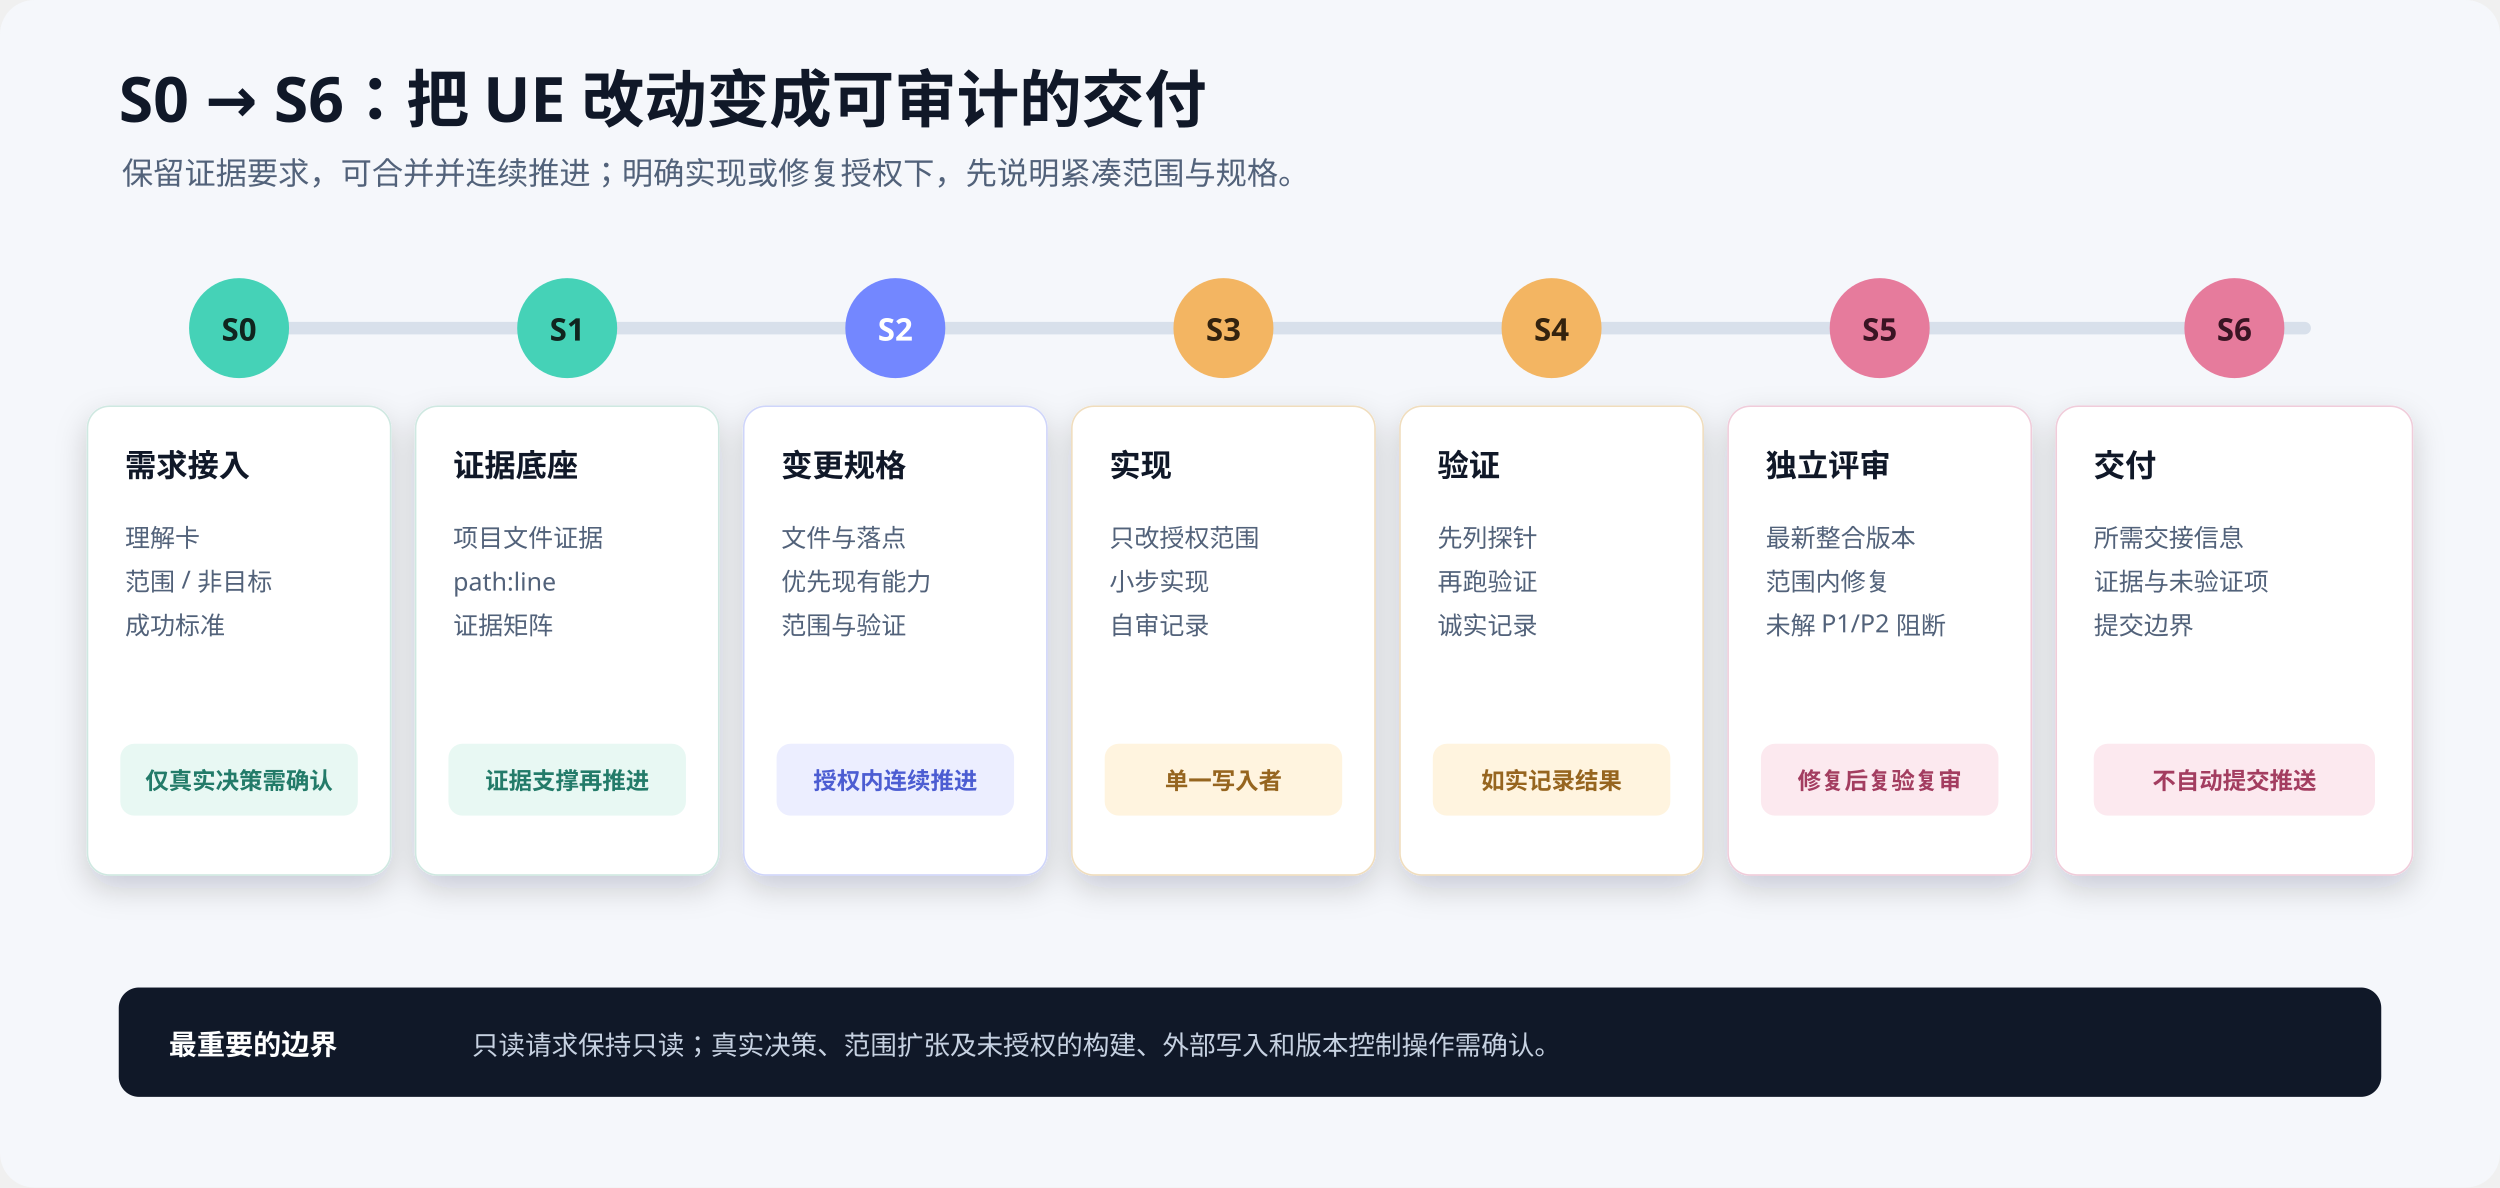
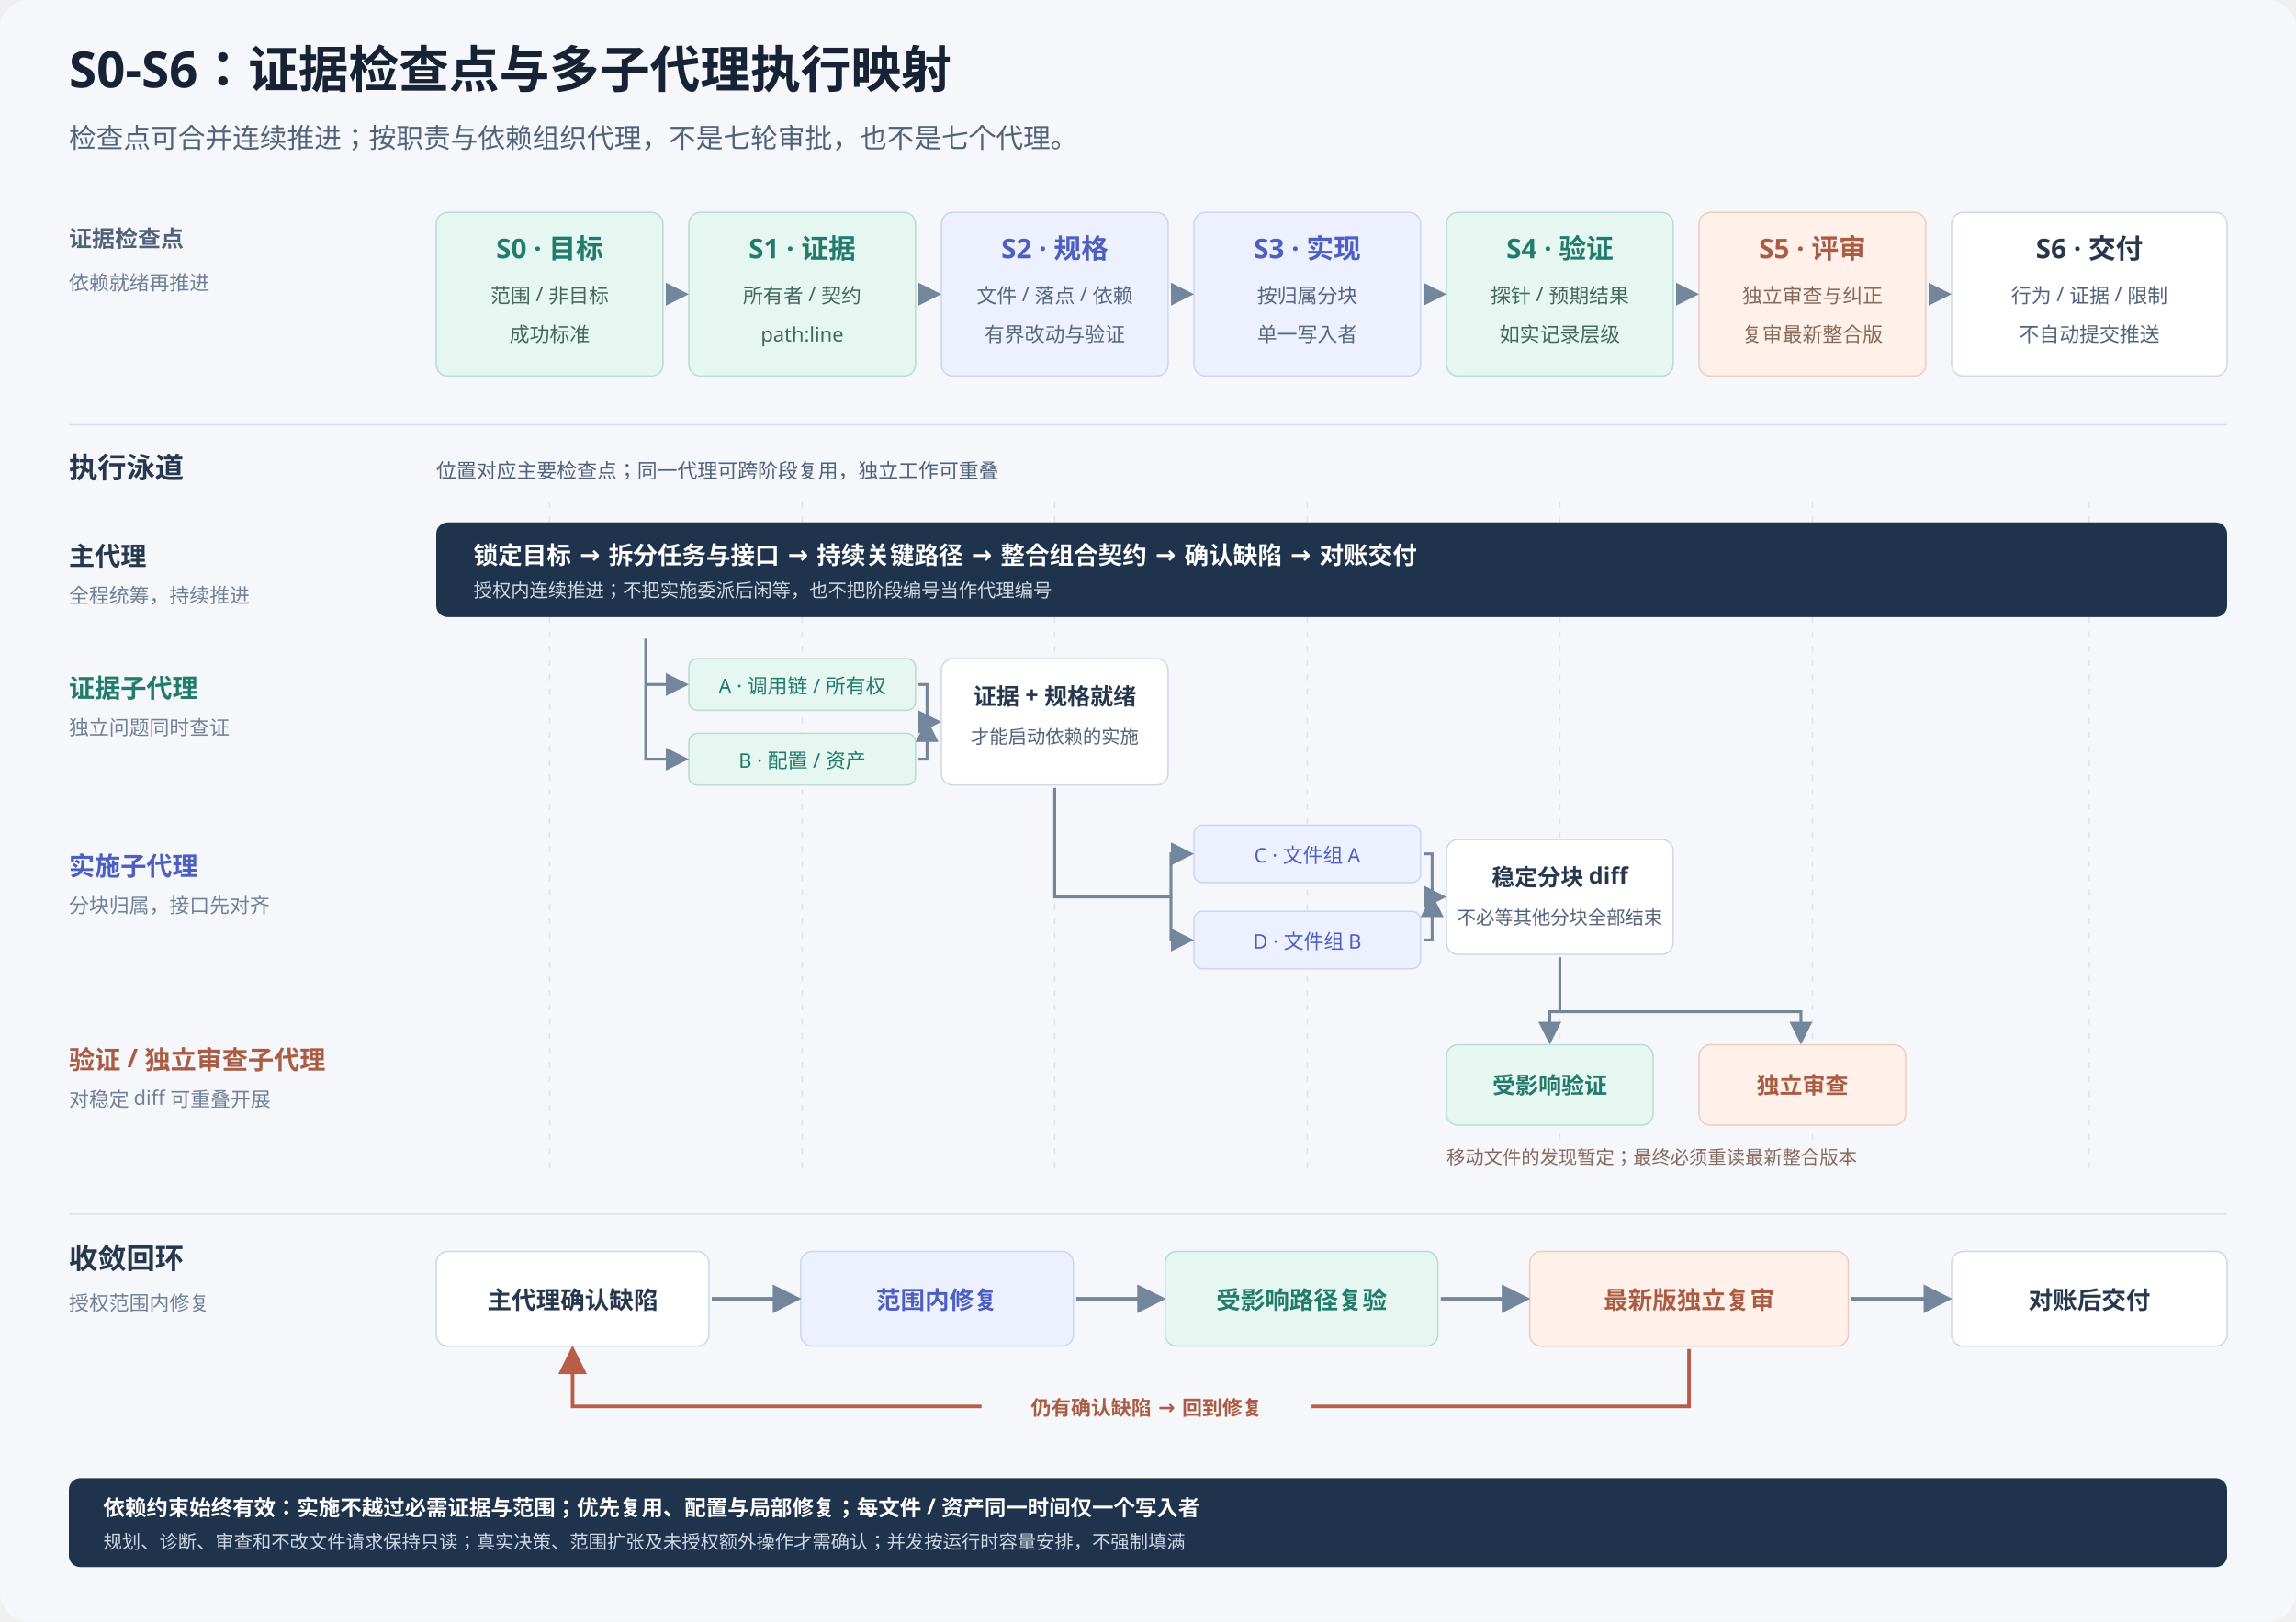
- <svg xmlns="http://www.w3.org/2000/svg" width="1600" height="760" viewBox="0 0 1600 760" role="img" aria-labelledby="title desc">
+ <svg xmlns="http://www.w3.org/2000/svg" width="1600" height="1130" viewBox="0 0 1600 1130" role="img" aria-labelledby="title desc">
  <defs>
-     <linearGradient id="line" x1="0" x2="1">
-       <stop offset="0" stop-color="#45d2b7" />
-       <stop offset=".5" stop-color="#7387ff" />
-       <stop offset="1" stop-color="#e67b9c" />
-     </linearGradient>
-     <filter id="shadow" x="-20%" y="-20%" width="140%" height="140%">
-       <feDropShadow dx="0" dy="8" stdDeviation="10" flood-color="#07111f" flood-opacity=".18" />
-     </filter>
+     <marker id="arrow" markerWidth="8" markerHeight="8" refX="7" refY="4" orient="auto">
+       <path d="M0 0L8 4L0 8z" fill="#74869b" />
+     </marker>
+     <marker id="loop" markerWidth="8" markerHeight="8" refX="7" refY="4" orient="auto">
+       <path d="M0 0L8 4L0 8z" fill="#ba5d48" />
+     </marker>
  </defs>
-   <rect width="1600" height="760" rx="22" fill="#f5f7fb" />
-   <text x="76" y="78" fill="#101828" font-family="Segoe UI, Microsoft YaHei, sans-serif" font-size="40" font-weight="700">S0 → S6：把 UE 改动变成可审计的交付</text>
-   <text x="78" y="118" fill="#52627a" font-family="Segoe UI, Microsoft YaHei, sans-serif" font-size="20">保留证据要求，可合并并连续推进；明确实现或修复授权下，先说明紧凑范围与规格。</text>
-   <line x1="126" y1="210" x2="1475" y2="210" stroke="#d8e0eb" stroke-width="8" stroke-linecap="round" />
-   <line x1="126" y1="210" x2="1475" y2="210" stroke="url(#line)" stroke-width="8" stroke-dasharray="8 20" stroke-linecap="round" />
+   <rect width="1600" height="1130" rx="20" fill="#f5f7fb" />
  <g font-family="Segoe UI, Microsoft YaHei, sans-serif">
-     <g filter="url(#shadow)">
-       <rect x="56" y="260" width="194" height="300" rx="14" fill="#ffffff" stroke="#cfe8e1" />
-       <rect x="266" y="260" width="194" height="300" rx="14" fill="#ffffff" stroke="#cfe8e1" />
-       <rect x="476" y="260" width="194" height="300" rx="14" fill="#ffffff" stroke="#cfd5fa" />
-       <rect x="686" y="260" width="194" height="300" rx="14" fill="#ffffff" stroke="#f0ddbd" />
-       <rect x="896" y="260" width="194" height="300" rx="14" fill="#ffffff" stroke="#f0ddbd" />
-       <rect x="1106" y="260" width="194" height="300" rx="14" fill="#ffffff" stroke="#f0ccda" />
-       <rect x="1316" y="260" width="228" height="300" rx="14" fill="#ffffff" stroke="#f0ccda" />
+     <text x="48" y="61" fill="#172335" font-size="35" font-weight="700">S0-S6：证据检查点与多子代理执行映射</text>
+     <text x="48" y="103" fill="#52627a" font-size="19">检查点可合并连续推进；按职责与依赖组织代理，不是七轮审批，也不是七个代理。</text>
+     <text x="48" y="172" fill="#52627a" font-size="16" font-weight="700">证据检查点</text>
+     <text x="48" y="202" fill="#718096" font-size="14">依赖就绪再推进</text>
+     <g text-anchor="middle">
+       <rect x="304" y="148" width="158" height="114" rx="8" fill="#e6f6f0" stroke="#b9ded1" />
+       <text x="383" y="180" fill="#217c6b" font-size="19" font-weight="700">S0 · 目标</text>
+       <text x="383" y="211" fill="#45675e" font-size="14">范围 / 非目标</text>
+       <text x="383" y="238" fill="#45675e" font-size="14">成功标准</text>
+       <rect x="480" y="148" width="158" height="114" rx="8" fill="#e6f6f0" stroke="#b9ded1" />
+       <text x="559" y="180" fill="#217c6b" font-size="19" font-weight="700">S1 · 证据</text>
+       <text x="559" y="211" fill="#45675e" font-size="14">所有者 / 契约</text>
+       <text x="559" y="238" fill="#45675e" font-size="14">path:line</text>
+       <rect x="656" y="148" width="158" height="114" rx="8" fill="#edf0ff" stroke="#cdd5f6" />
+       <text x="735" y="180" fill="#4e5fc2" font-size="19" font-weight="700">S2 · 规格</text>
+       <text x="735" y="211" fill="#59677d" font-size="14">文件 / 落点 / 依赖</text>
+       <text x="735" y="238" fill="#59677d" font-size="14">有界改动与验证</text>
+       <rect x="832" y="148" width="158" height="114" rx="8" fill="#edf0ff" stroke="#cdd5f6" />
+       <text x="911" y="180" fill="#4e5fc2" font-size="19" font-weight="700">S3 · 实现</text>
+       <text x="911" y="211" fill="#59677d" font-size="14">按归属分块</text>
+       <text x="911" y="238" fill="#59677d" font-size="14">单一写入者</text>
+       <rect x="1008" y="148" width="158" height="114" rx="8" fill="#e6f6f0" stroke="#b9ded1" />
+       <text x="1087" y="180" fill="#217c6b" font-size="19" font-weight="700">S4 · 验证</text>
+       <text x="1087" y="211" fill="#45675e" font-size="14">探针 / 预期结果</text>
+       <text x="1087" y="238" fill="#45675e" font-size="14">如实记录层级</text>
+       <rect x="1184" y="148" width="158" height="114" rx="8" fill="#fff0e9" stroke="#edcdbf" />
+       <text x="1263" y="180" fill="#aa5d44" font-size="19" font-weight="700">S5 · 评审</text>
+       <text x="1263" y="211" fill="#856a5d" font-size="14">独立审查与纠正</text>
+       <text x="1263" y="238" fill="#856a5d" font-size="14">复审最新整合版</text>
+       <rect x="1360" y="148" width="192" height="114" rx="8" fill="#ffffff" stroke="#cfd9e4" />
+       <text x="1456" y="180" fill="#27384e" font-size="19" font-weight="700">S6 · 交付</text>
+       <text x="1456" y="211" fill="#52627a" font-size="14">行为 / 证据 / 限制</text>
+       <text x="1456" y="238" fill="#52627a" font-size="14">不自动提交推送</text>
    </g>
+     <g fill="none" stroke="#74869b" stroke-width="2" marker-end="url(#arrow)">
+       <path d="M464 205H478" />
+       <path d="M640 205H654" />
+       <path d="M816 205H830" />
+       <path d="M992 205H1006" />
+       <path d="M1168 205H1182" />
+       <path d="M1344 205H1358" />
+     </g>
+     <line x1="48" y1="296" x2="1552" y2="296" stroke="#d9e2ec" />
+     <text x="48" y="333" fill="#27384e" font-size="20" font-weight="700">执行泳道</text>
+     <text x="304" y="333" fill="#52627a" font-size="14">位置对应主要检查点；同一代理可跨阶段复用，独立工作可重叠</text>
+     <g stroke="#dde4ed" stroke-width="1" stroke-dasharray="4 6">
+       <path d="M383 350V820" />
+       <path d="M559 350V820" />
+       <path d="M735 350V820" />
+       <path d="M911 350V820" />
+       <path d="M1087 350V820" />
+       <path d="M1263 350V820" />
+       <path d="M1456 350V820" />
+     </g>
+     <text x="48" y="394" fill="#27384e" font-size="18" font-weight="700">主代理</text>
+     <text x="48" y="420" fill="#718096" font-size="14">全程统筹，持续推进</text>
+     <rect x="304" y="364" width="1248" height="66" rx="8" fill="#20334c" />
+     <text x="330" y="393" fill="#ffffff" font-size="17" font-weight="700">锁定目标 → 拆分任务与接口 → 持续关键路径 → 整合组合契约 → 确认缺陷 → 对账交付</text>
+     <text x="330" y="416" fill="#cbd7e5" font-size="13">授权内连续推进；不把实施委派后闲等，也不把阶段编号当作代理编号</text>
+     <text x="48" y="486" fill="#217c6b" font-size="18" font-weight="700">证据子代理</text>
+     <text x="48" y="512" fill="#718096" font-size="14">独立问题同时查证</text>
+     <rect x="480" y="459" width="158" height="36" rx="6" fill="#e6f6f0" stroke="#b9ded1" />
+     <text x="559" y="483" text-anchor="middle" fill="#217c6b" font-size="14">A · 调用链 / 所有权</text>
+     <rect x="480" y="511" width="158" height="36" rx="6" fill="#e6f6f0" stroke="#b9ded1" />
+     <text x="559" y="535" text-anchor="middle" fill="#217c6b" font-size="14">B · 配置 / 资产</text>
+     <g fill="none" stroke="#74869b" stroke-width="2" marker-end="url(#arrow)">
+       <path d="M450 445V529H478" />
+       <path d="M450 477H478" />
+     </g>
+     <g fill="none" stroke="#74869b" stroke-width="2" marker-end="url(#arrow)">
+       <path d="M640 477H646V503H654" />
+       <path d="M640 529H646V503" />
+     </g>
+     <rect x="656" y="459" width="158" height="88" rx="8" fill="#ffffff" stroke="#cfd9e4" />
+     <text x="735" y="491" text-anchor="middle" fill="#27384e" font-size="16" font-weight="700">证据 + 规格就绪</text>
+     <text x="735" y="518" text-anchor="middle" fill="#52627a" font-size="13">才能启动依赖的实施</text>
+     <text x="48" y="610" fill="#4e5fc2" font-size="18" font-weight="700">实施子代理</text>
+     <text x="48" y="636" fill="#718096" font-size="14">分块归属，接口先对齐</text>
+     <rect x="832" y="575" width="158" height="40" rx="6" fill="#edf0ff" stroke="#cdd5f6" />
+     <text x="911" y="601" text-anchor="middle" fill="#4e5fc2" font-size="14">C · 文件组 A</text>
+     <rect x="832" y="635" width="158" height="40" rx="6" fill="#edf0ff" stroke="#cdd5f6" />
+     <text x="911" y="661" text-anchor="middle" fill="#4e5fc2" font-size="14">D · 文件组 B</text>
+     <g fill="none" stroke="#74869b" stroke-width="2" marker-end="url(#arrow)">
+       <path d="M735 549V625H816V595H830" />
+       <path d="M816 625V655H830" />
+       <path d="M992 595H998V625H1006" />
+       <path d="M992 655H998V625" />
+     </g>
+     <rect x="1008" y="585" width="158" height="80" rx="8" fill="#ffffff" stroke="#cfd9e4" />
+     <text x="1087" y="617" text-anchor="middle" fill="#27384e" font-size="16" font-weight="700">稳定分块 diff</text>
+     <text x="1087" y="644" text-anchor="middle" fill="#52627a" font-size="13">不必等其他分块全部结束</text>
+     <text x="48" y="745" fill="#aa5d44" font-size="18" font-weight="700">验证 / 独立审查子代理</text>
+     <text x="48" y="771" fill="#718096" font-size="14">对稳定 diff 可重叠开展</text>
+     <g fill="none" stroke="#74869b" stroke-width="2" marker-end="url(#arrow)">
+       <path d="M1087 667V705H1080V726" />
+       <path d="M1087 705H1255V726" />
+     </g>
+     <rect x="1008" y="728" width="144" height="56" rx="8" fill="#e6f6f0" stroke="#b9ded1" />
+     <text x="1080" y="762" text-anchor="middle" fill="#217c6b" font-size="16" font-weight="700">受影响验证</text>
+     <rect x="1184" y="728" width="144" height="56" rx="8" fill="#fff0e9" stroke="#edcdbf" />
+     <text x="1256" y="762" text-anchor="middle" fill="#aa5d44" font-size="16" font-weight="700">独立审查</text>
+     <text x="1008" y="811" fill="#856a5d" font-size="13">移动文件的发现暂定；最终必须重读最新整合版本</text>
+     <line x1="48" y1="846" x2="1552" y2="846" stroke="#d9e2ec" />
+     <text x="48" y="884" fill="#27384e" font-size="20" font-weight="700">收敛回环</text>
+     <text x="48" y="913" fill="#718096" font-size="14">授权范围内修复</text>
    <g text-anchor="middle">
-       <circle cx="153" cy="210" r="32" fill="#45d2b7" />
-       <text x="153" y="218" fill="#10251f" font-size="20" font-weight="700">S0</text>
-       <circle cx="363" cy="210" r="32" fill="#45d2b7" />
-       <text x="363" y="218" fill="#10251f" font-size="20" font-weight="700">S1</text>
-       <circle cx="573" cy="210" r="32" fill="#7387ff" />
-       <text x="573" y="218" fill="#ffffff" font-size="20" font-weight="700">S2</text>
-       <circle cx="783" cy="210" r="32" fill="#f3b562" />
-       <text x="783" y="218" fill="#34230e" font-size="20" font-weight="700">S3</text>
-       <circle cx="993" cy="210" r="32" fill="#f3b562" />
-       <text x="993" y="218" fill="#34230e" font-size="20" font-weight="700">S4</text>
-       <circle cx="1203" cy="210" r="32" fill="#e67b9c" />
-       <text x="1203" y="218" fill="#3a1423" font-size="20" font-weight="700">S5</text>
-       <circle cx="1430" cy="210" r="32" fill="#e67b9c" />
-       <text x="1430" y="218" fill="#3a1423" font-size="20" font-weight="700">S6</text>
+       <rect x="304" y="872" width="190" height="66" rx="8" fill="#ffffff" stroke="#cfd9e4" />
+       <text x="399" y="912" fill="#27384e" font-size="17" font-weight="700">主代理确认缺陷</text>
+       <rect x="558" y="872" width="190" height="66" rx="8" fill="#edf0ff" stroke="#cdd5f6" />
+       <text x="653" y="912" fill="#4e5fc2" font-size="17" font-weight="700">范围内修复</text>
+       <rect x="812" y="872" width="190" height="66" rx="8" fill="#e6f6f0" stroke="#b9ded1" />
+       <text x="907" y="912" fill="#217c6b" font-size="17" font-weight="700">受影响路径复验</text>
+       <rect x="1066" y="872" width="222" height="66" rx="8" fill="#fff0e9" stroke="#edcdbf" />
+       <text x="1177" y="912" fill="#aa5d44" font-size="17" font-weight="700">最新版独立复审</text>
+       <rect x="1360" y="872" width="192" height="66" rx="8" fill="#ffffff" stroke="#cfd9e4" />
+       <text x="1456" y="912" fill="#27384e" font-size="17" font-weight="700">对账后交付</text>
    </g>
-     <g fill="#101828" font-size="20" font-weight="700">
-       <text x="80" y="305">需求接入</text>
-       <text x="290" y="305">证据底座</text>
-       <text x="500" y="305">变更规格</text>
-       <text x="710" y="305">实现</text>
-       <text x="920" y="305">验证</text>
-       <text x="1130" y="305">独立评审</text>
-       <text x="1340" y="305">交付</text>
+     <g fill="none" stroke="#74869b" stroke-width="2.5" marker-end="url(#arrow)">
+       <path d="M496 905H556" />
+       <path d="M750 905H810" />
+       <path d="M1004 905H1064" />
+       <path d="M1290 905H1358" />
    </g>
-     <g fill="#52627a" font-size="16">
-       <text x="80" y="350">理解卡</text>
-       <text x="80" y="378">范围 / 非目标</text>
-       <text x="80" y="406">成功标准</text>
-       <text x="290" y="350">项目文件证据</text>
-       <text x="290" y="378">path:line</text>
-       <text x="290" y="406">证据矩阵</text>
-       <text x="500" y="350">文件与落点</text>
-       <text x="500" y="378">优先现有能力</text>
-       <text x="500" y="406">范围与验证</text>
-       <text x="710" y="350">只改授权范围</text>
-       <text x="710" y="378">小步实现</text>
-       <text x="710" y="406">自审记录</text>
-       <text x="920" y="350">先列探针</text>
-       <text x="920" y="378">再跑验证</text>
-       <text x="920" y="406">诚实记录</text>
-       <text x="1130" y="350">最新整合版本</text>
-       <text x="1130" y="378">范围内修复</text>
-       <text x="1130" y="406">未解 P1/P2 阻断</text>
-       <text x="1340" y="350">所需交接信息</text>
-       <text x="1340" y="378">证据与未验证项</text>
-       <text x="1340" y="406">提交边界</text>
-     </g>
-     <g font-size="15" font-weight="700">
-       <rect x="77" y="476" width="152" height="46" rx="9" fill="#e8f8f3" />
-       <text x="153" y="505" text-anchor="middle" fill="#237b69">仅真实决策需确认</text>
-       <rect x="287" y="476" width="152" height="46" rx="9" fill="#e8f8f3" />
-       <text x="363" y="505" text-anchor="middle" fill="#237b69">证据支撑再推进</text>
-       <rect x="497" y="476" width="152" height="46" rx="9" fill="#eceeff" />
-       <text x="573" y="505" text-anchor="middle" fill="#4c5dd2">授权内连续推进</text>
-       <rect x="707" y="476" width="152" height="46" rx="9" fill="#fff4df" />
-       <text x="783" y="505" text-anchor="middle" fill="#96651f">单一写入者</text>
-       <rect x="917" y="476" width="152" height="46" rx="9" fill="#fff4df" />
-       <text x="993" y="505" text-anchor="middle" fill="#96651f">如实记录结果</text>
-       <rect x="1127" y="476" width="152" height="46" rx="9" fill="#fce9ef" />
-       <text x="1203" y="505" text-anchor="middle" fill="#a33d60">修复后复验复审</text>
-       <rect x="1340" y="476" width="180" height="46" rx="9" fill="#fce9ef" />
-       <text x="1430" y="505" text-anchor="middle" fill="#a33d60">不自动提交推送</text>
-     </g>
+     <path d="M1177 940V980H399V940" fill="none" stroke="#ba5d48" stroke-width="2.5" marker-end="url(#loop)" />
+     <rect x="684" y="967" width="230" height="26" fill="#f5f7fb" />
+     <text x="799" y="986" text-anchor="middle" fill="#aa5d44" font-size="14" font-weight="700">仍有确认缺陷 → 回到修复</text>
+     <rect x="48" y="1030" width="1504" height="62" rx="8" fill="#20334c" />
+     <text x="72" y="1056" fill="#ffffff" font-size="15" font-weight="700">依赖约束始终有效：实施不越过必需证据与范围；优先复用、配置与局部修复；每文件 / 资产同一时间仅一个写入者</text>
+     <text x="72" y="1079" fill="#cbd7e5" font-size="13">规划、诊断、审查和不改文件请求保持只读；真实决策、范围扩张及未授权额外操作才需确认；并发按运行时容量安排，不强制填满</text>
  </g>
-   <rect x="76" y="632" width="1448" height="70" rx="13" fill="#101828" />
-   <text x="108" y="675" fill="#ffffff" font-family="Segoe UI, Microsoft YaHei, sans-serif" font-size="18" font-weight="700">最重要的边界</text>
-   <text x="302" y="675" fill="#c6d1e1" font-family="Segoe UI, Microsoft YaHei, sans-serif" font-size="17">只读请求保持只读；真实决策、范围扩张及未授权的构建、外部写入和版本控制操作需确认。</text>
</svg>
